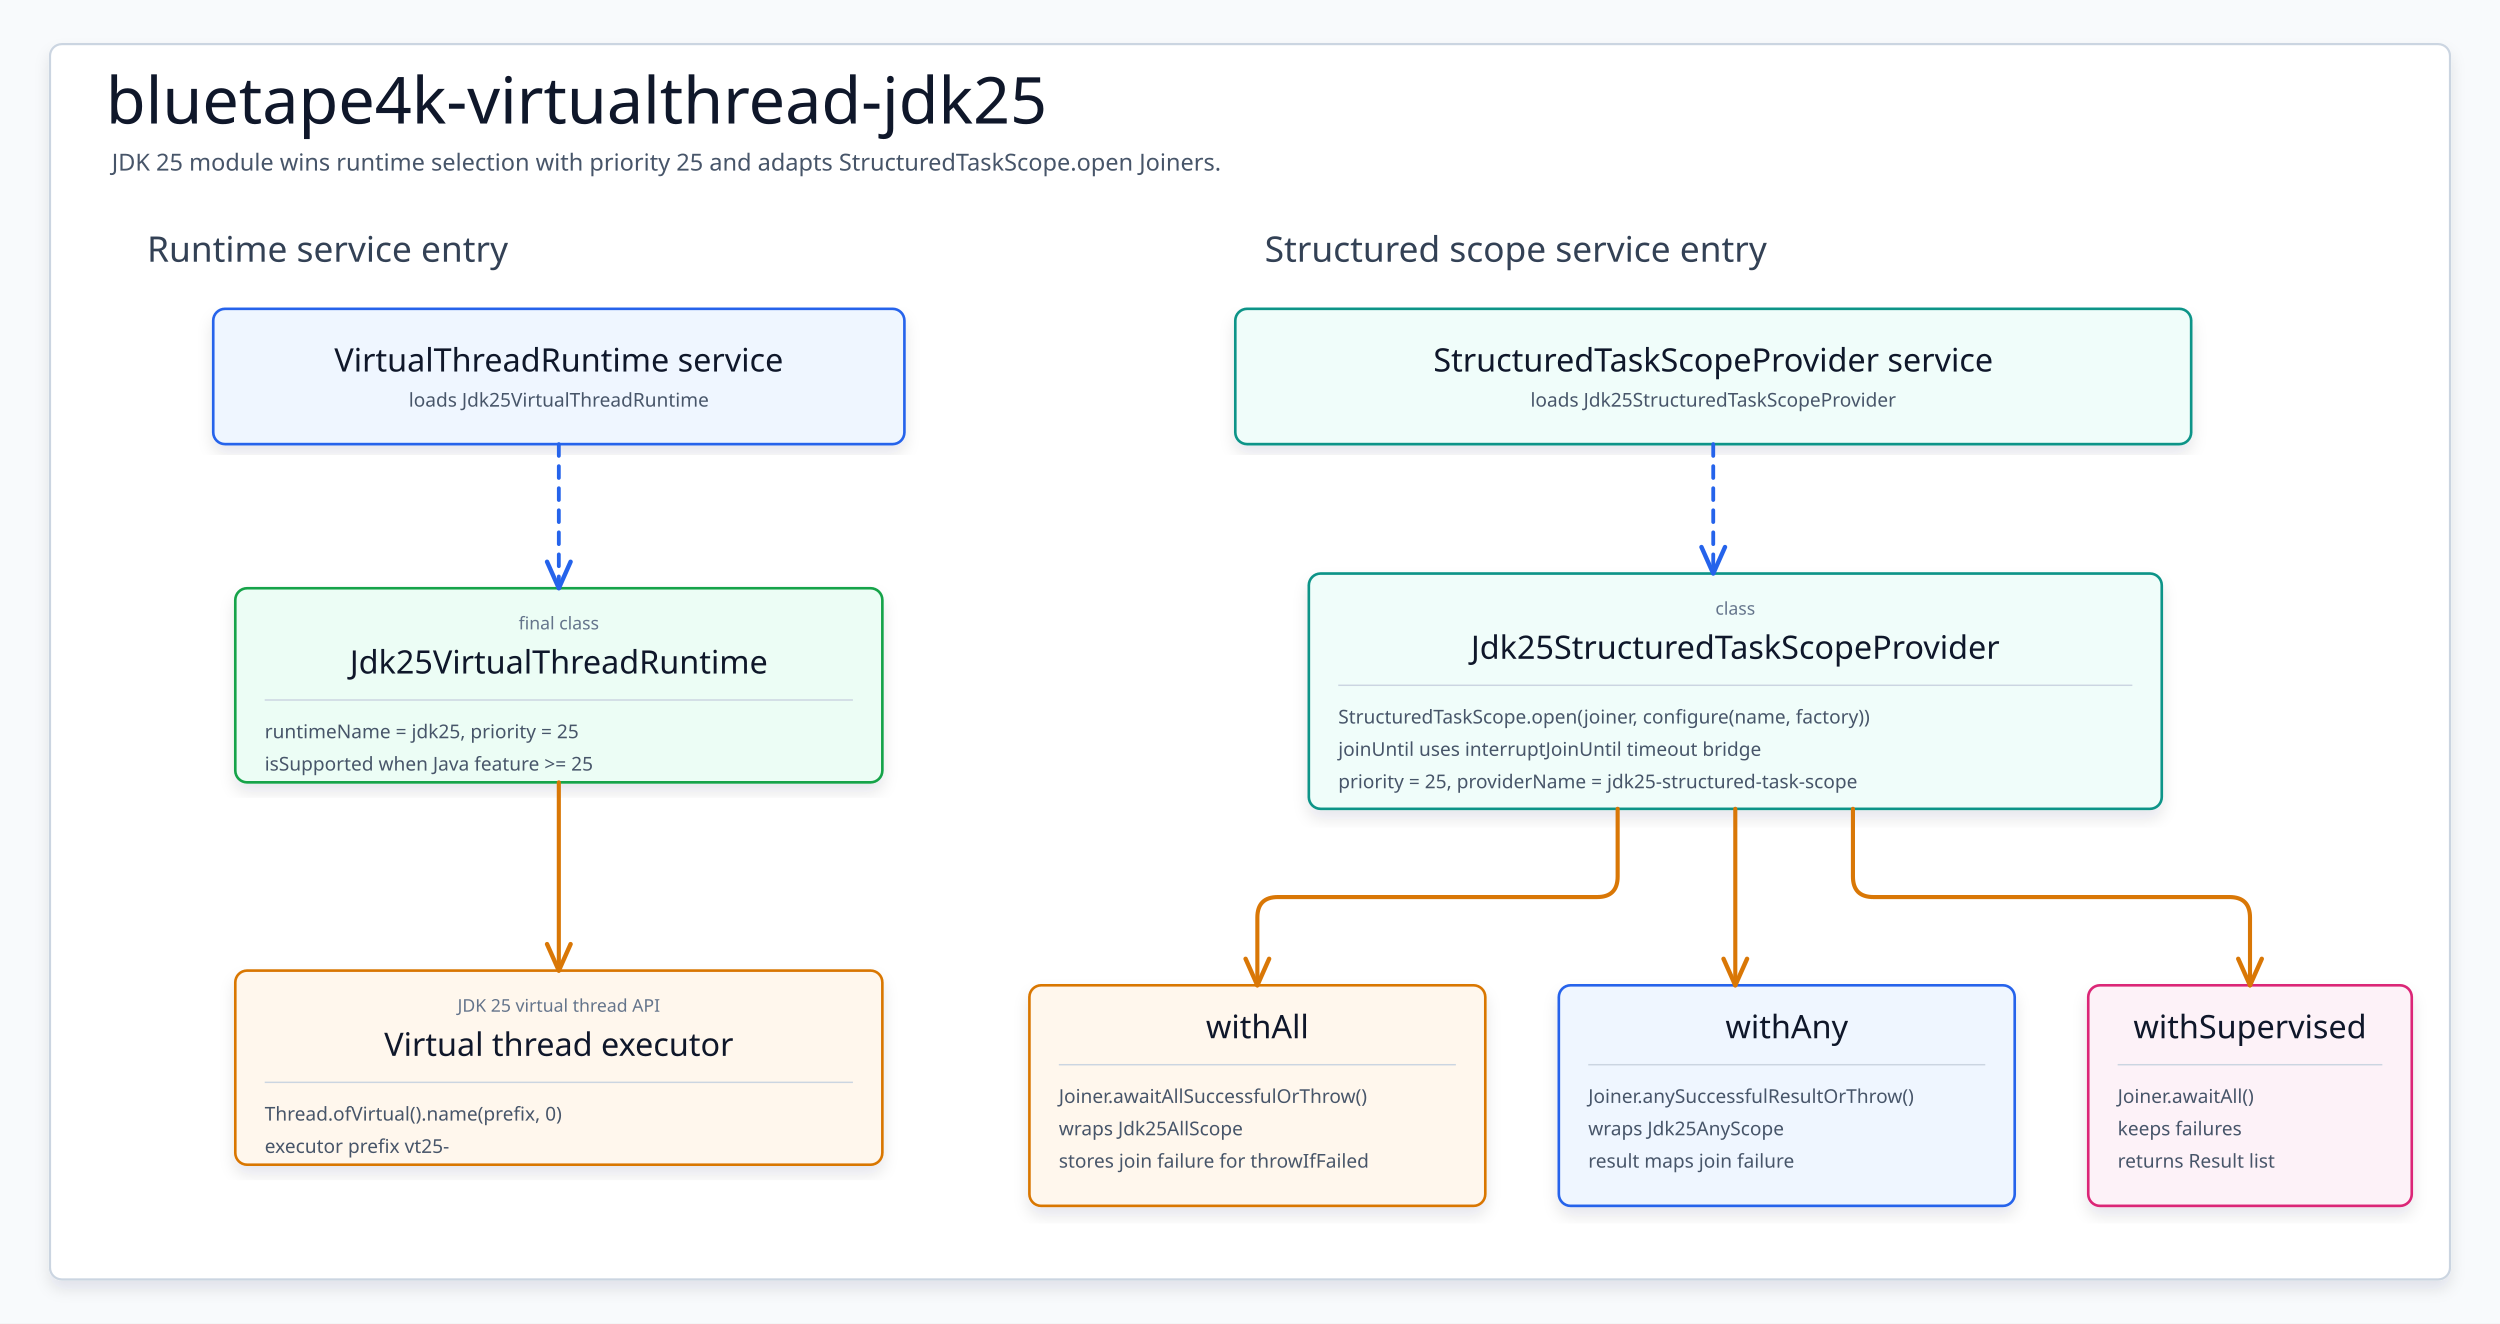
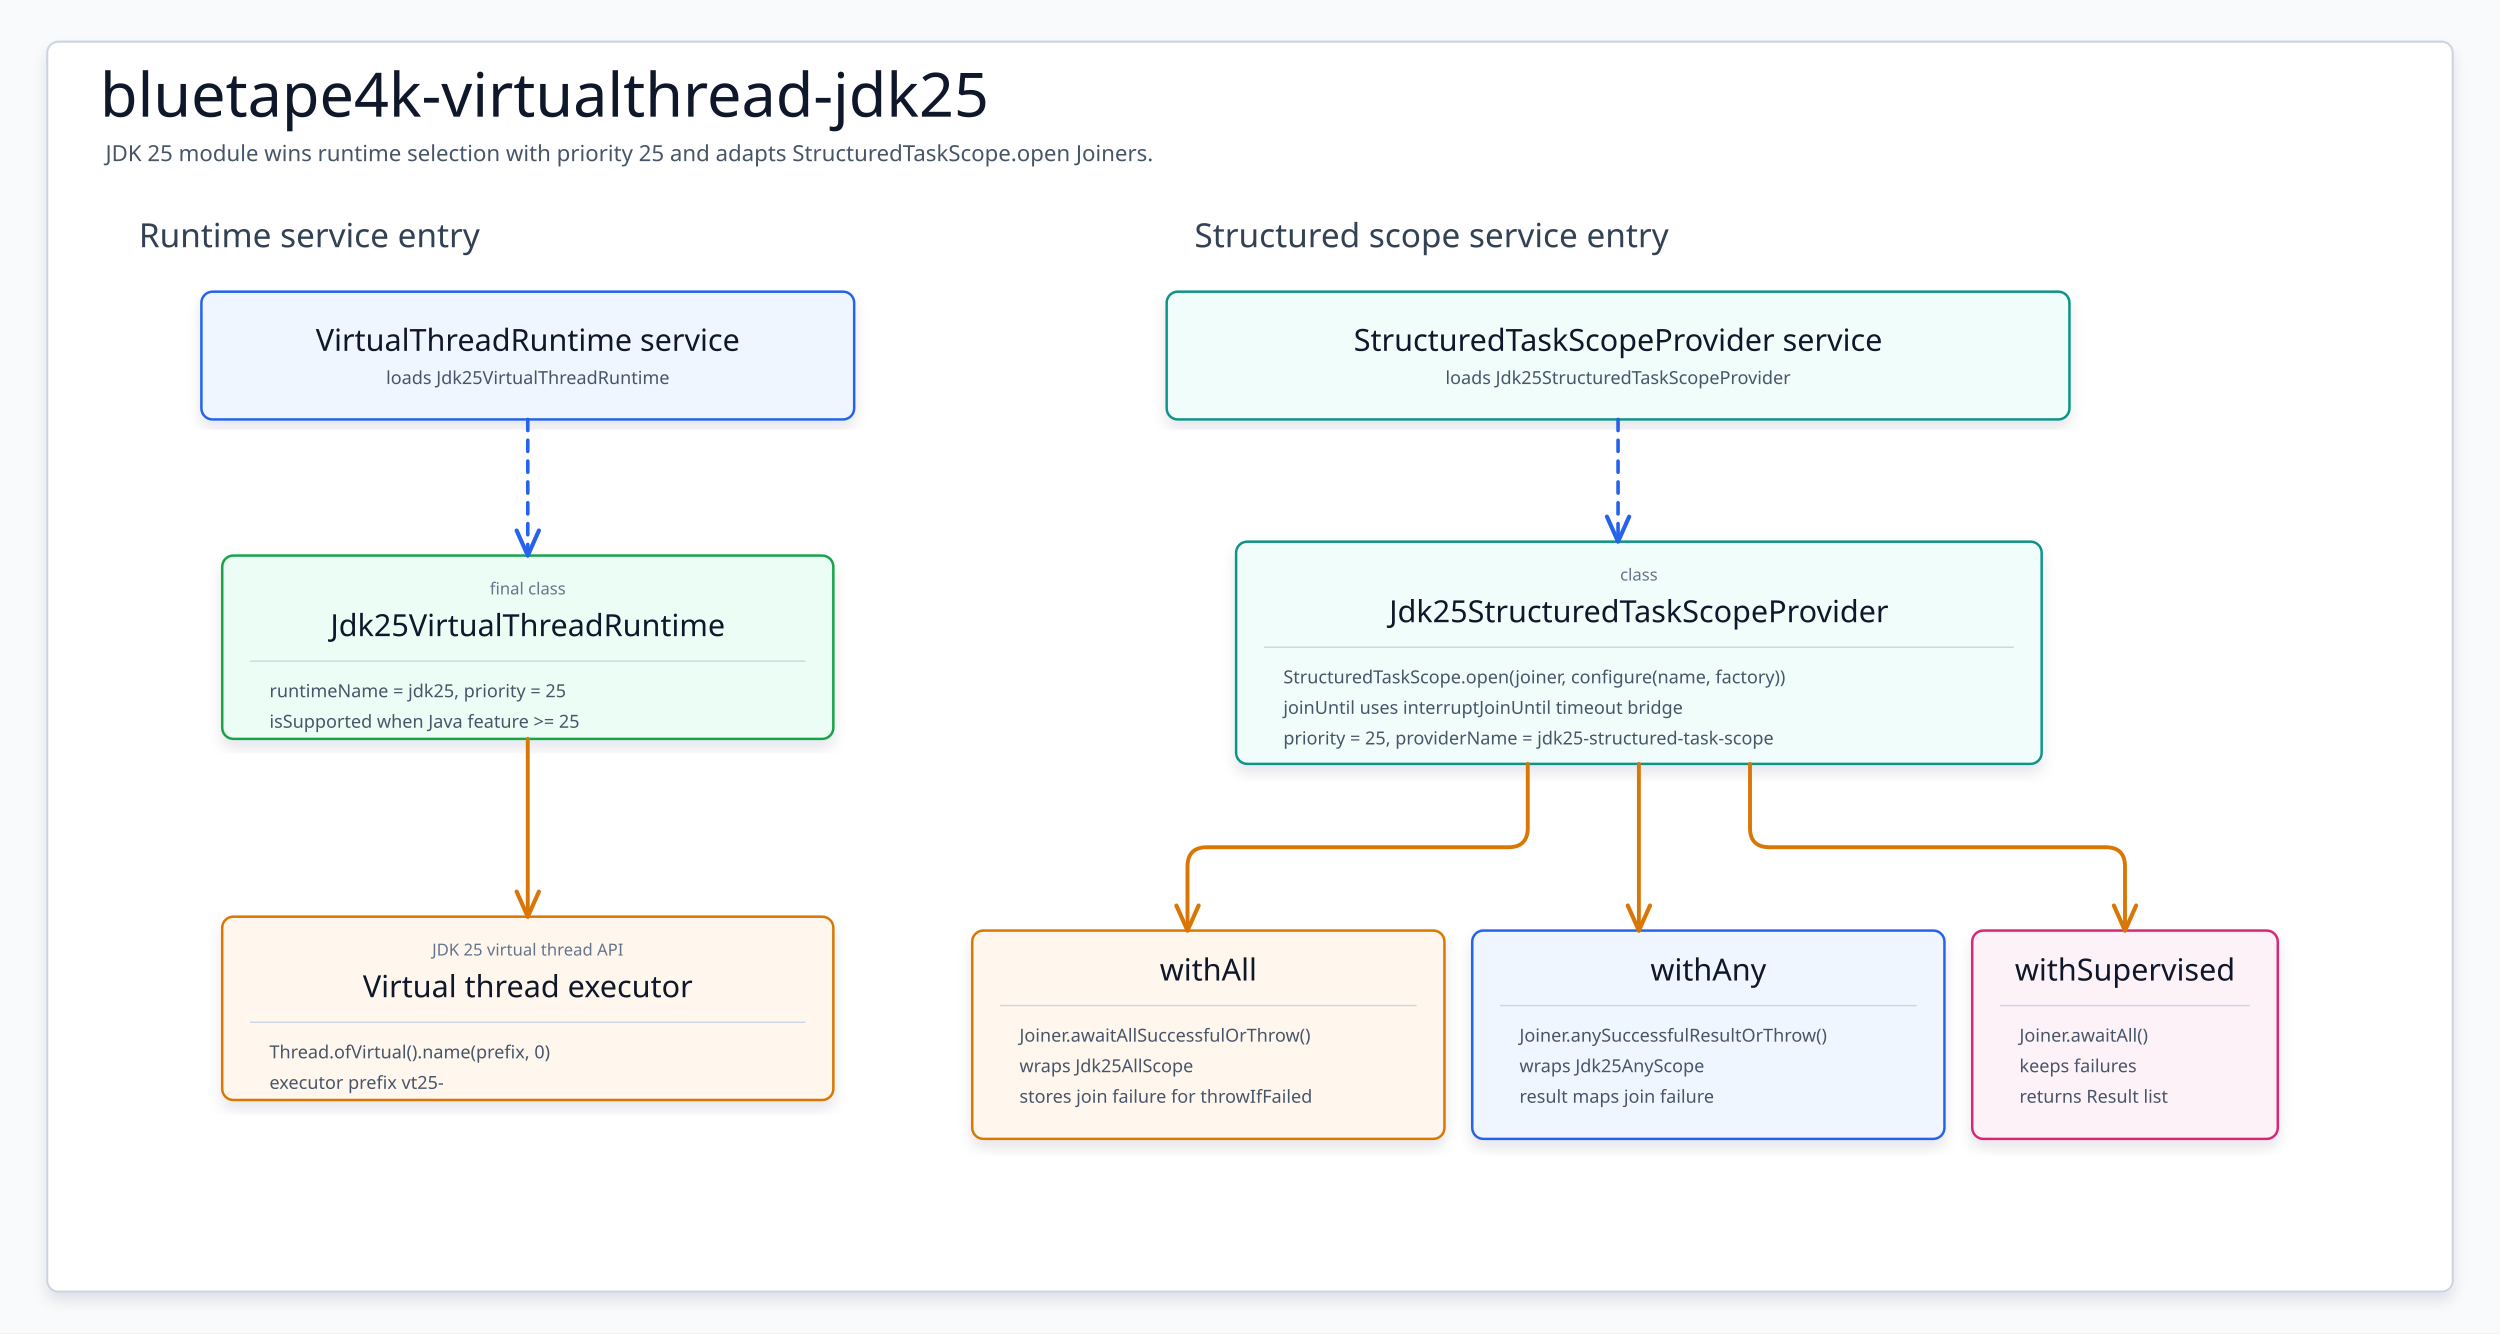
- <svg xmlns="http://www.w3.org/2000/svg" width="1700" height="900" viewBox="0 0 1700 900" role="img" aria-label="bluetape4k-virtualthread-jdk25 implementation structure">
+ <svg xmlns="http://www.w3.org/2000/svg" width="1800" height="960" viewBox="0 0 1800 960" role="img" aria-label="bluetape4k-virtualthread-jdk25 implementation structure">
  <defs>
    <filter id="shadow" x="-8%" y="-8%" width="116%" height="116%">
      <feDropShadow dx="0" dy="6" stdDeviation="5" flood-color="#0F172A" flood-opacity="0.10" />
    </filter>
    <marker id="usesBlue" markerWidth="18" markerHeight="18" refX="16" refY="9" orient="auto" markerUnits="userSpaceOnUse" overflow="visible" viewBox="0 0 18 18">
      <path d="M 3 3 L 16 9 L 3 15" fill="none" stroke="#2563EB" stroke-width="2.4" stroke-linecap="butt" stroke-linejoin="round" stroke-dasharray="none" style="stroke-dasharray:none" />
    </marker>
    <marker id="usesAmber" markerWidth="14" markerHeight="14" refX="13" refY="7" orient="auto" markerUnits="userSpaceOnUse">
      <path d="M 0 0 L 14 7 L 0 14" fill="none" stroke="#D97706" stroke-width="2" stroke-linecap="round" stroke-linejoin="round" stroke-dasharray="none" style="stroke-dasharray:none" />
    </marker>
    <style>
    svg{font-family:"Architects Daughter","Comic Mono","Comic Sans MS",ui-sans-serif,system-ui,sans-serif}
    .canvas{fill:#F8FAFC}.frame{fill:#FFFFFF;stroke:#CBD5E1;stroke-width:1.5;filter:url(#shadow)}
    .title{font-family:"Architects Daughter";font-size:44px;fill:#0F172A}.subtitle{font-family:"Comic Mono";font-size:16px;fill:#475569}
    .section{font-family:"Architects Daughter";font-size:24px;fill:#334155}.card{filter:url(#shadow);stroke-width:1.8}.divider{stroke:#CBD5E1;stroke-width:1}
    .className{font-family:"Architects Daughter";font-size:22px;fill:#0F172A}.stereo{font-family:"Comic Mono";font-size:12px;fill:#64748B}.member{font-family:"Comic Mono";font-size:13px;fill:#475569}
    .uses{fill:none;stroke-width:2.6;stroke-linecap:round;stroke-linejoin:round;stroke-dasharray:8 7}.solid{fill:none;stroke-width:2.8;stroke-linecap:round;stroke-linejoin:round}
  </style>
  </defs>
-   <rect class="canvas" width="1700" height="900" />
-   <rect class="frame" x="34" y="30" width="1632" height="840" rx="8" />
+   <rect class="canvas" width="1800" height="960" />
+   <rect class="frame" x="34" y="30" width="1732" height="900" rx="8" />
  <text class="title" x="72" y="84">bluetape4k-virtualthread-jdk25</text>
  <text class="subtitle" x="76" y="116">JDK 25 module wins runtime selection with priority 25 and adapts StructuredTaskScope.open Joiners.</text>
  <text class="section" x="100" y="178">Runtime service entry</text>
  <text class="section" x="860" y="178">Structured scope service entry</text>
  <g id="serviceRuntime">
    <rect class="card" x="145" y="210" width="470" height="92" rx="8" fill="#EFF6FF" stroke="#2563EB" />
    <text class="className" x="380" y="245" text-anchor="middle" dominant-baseline="middle">VirtualThreadRuntime service</text>
    <text class="member" x="380" y="272" text-anchor="middle" dominant-baseline="middle">loads Jdk25VirtualThreadRuntime</text>
  </g>
  <g id="serviceProvider">
    <rect class="card" x="840" y="210" width="650" height="92" rx="8" fill="#F0FDFA" stroke="#0D9488" />
    <text class="className" x="1165" y="245" text-anchor="middle" dominant-baseline="middle">StructuredTaskScopeProvider service</text>
    <text class="member" x="1165" y="272" text-anchor="middle" dominant-baseline="middle">loads Jdk25StructuredTaskScopeProvider</text>
  </g>
  <g id="runtime">
    <rect class="card" x="160" y="400" width="440" height="132" rx="8" fill="#ECFDF5" stroke="#16A34A" />
    <text class="stereo" x="380" y="428" text-anchor="middle">final class</text>
    <text class="className" x="380" y="458" text-anchor="middle">Jdk25VirtualThreadRuntime</text>
    <line class="divider" x1="180" y1="476" x2="580" y2="476" />
-     <text class="member" x="180" y="502">runtimeName = jdk25, priority = 25</text>
-     <text class="member" x="180" y="524">isSupported when Java feature &gt;= 25</text>
+     <text class="member" x="194" y="502">runtimeName = jdk25, priority = 25</text>
+     <text class="member" x="194" y="524">isSupported when Java feature &gt;= 25</text>
  </g>
  <g id="executor">
    <rect class="card" x="160" y="660" width="440" height="132" rx="8" fill="#FFF7ED" stroke="#D97706" />
    <text class="stereo" x="380" y="688" text-anchor="middle">JDK 25 virtual thread API</text>
    <text class="className" x="380" y="718" text-anchor="middle">Virtual thread executor</text>
    <line class="divider" x1="180" y1="736" x2="580" y2="736" />
-     <text class="member" x="180" y="762">Thread.ofVirtual().name(prefix, 0)</text>
-     <text class="member" x="180" y="784">executor prefix vt25-</text>
+     <text class="member" x="194" y="762">Thread.ofVirtual().name(prefix, 0)</text>
+     <text class="member" x="194" y="784">executor prefix vt25-</text>
  </g>
  <g id="provider">
    <rect class="card" x="890" y="390" width="580" height="160" rx="8" fill="#F0FDFA" stroke="#0D9488" />
    <text class="stereo" x="1180" y="418" text-anchor="middle">class</text>
    <text class="className" x="1180" y="448" text-anchor="middle">Jdk25StructuredTaskScopeProvider</text>
    <line class="divider" x1="910" y1="466" x2="1450" y2="466" />
-     <text class="member" x="910" y="492">StructuredTaskScope.open(joiner, configure(name, factory))</text>
-     <text class="member" x="910" y="514">joinUntil uses interruptJoinUntil timeout bridge</text>
-     <text class="member" x="910" y="536">priority = 25, providerName = jdk25-structured-task-scope</text>
+     <text class="member" x="924" y="492">StructuredTaskScope.open(joiner, configure(name, factory))</text>
+     <text class="member" x="924" y="514">joinUntil uses interruptJoinUntil timeout bridge</text>
+     <text class="member" x="924" y="536">priority = 25, providerName = jdk25-structured-task-scope</text>
  </g>
  <g id="all">
-     <rect class="card" x="700" y="670" width="310" height="150" rx="8" fill="#FFF7ED" stroke="#D97706" />
-     <text class="className" x="855" y="706" text-anchor="middle">withAll</text>
-     <line class="divider" x1="720" y1="724" x2="990" y2="724" />
-     <text class="member" x="720" y="750">Joiner.awaitAllSuccessfulOrThrow()</text>
-     <text class="member" x="720" y="772">wraps Jdk25AllScope</text>
-     <text class="member" x="720" y="794">stores join failure for throwIfFailed</text>
+     <rect class="card" x="700" y="670" width="340" height="150" rx="8" fill="#FFF7ED" stroke="#D97706" />
+     <text class="className" x="870" y="706" text-anchor="middle">withAll</text>
+     <line class="divider" x1="720" y1="724" x2="1020" y2="724" />
+     <text class="member" x="734" y="750">Joiner.awaitAllSuccessfulOrThrow()</text>
+     <text class="member" x="734" y="772">wraps Jdk25AllScope</text>
+     <text class="member" x="734" y="794">stores join failure for throwIfFailed</text>
  </g>
  <g id="any">
-     <rect class="card" x="1060" y="670" width="310" height="150" rx="8" fill="#EFF6FF" stroke="#2563EB" />
-     <text class="className" x="1215" y="706" text-anchor="middle">withAny</text>
-     <line class="divider" x1="1080" y1="724" x2="1350" y2="724" />
-     <text class="member" x="1080" y="750">Joiner.anySuccessfulResultOrThrow()</text>
-     <text class="member" x="1080" y="772">wraps Jdk25AnyScope</text>
-     <text class="member" x="1080" y="794">result maps join failure</text>
+     <rect class="card" x="1060" y="670" width="340" height="150" rx="8" fill="#EFF6FF" stroke="#2563EB" />
+     <text class="className" x="1230" y="706" text-anchor="middle">withAny</text>
+     <line class="divider" x1="1080" y1="724" x2="1380" y2="724" />
+     <text class="member" x="1094" y="750">Joiner.anySuccessfulResultOrThrow()</text>
+     <text class="member" x="1094" y="772">wraps Jdk25AnyScope</text>
+     <text class="member" x="1094" y="794">result maps join failure</text>
  </g>
  <g id="supervised">
    <rect class="card" x="1420" y="670" width="220" height="150" rx="8" fill="#FDF2F8" stroke="#DB2777" />
    <text class="className" x="1530" y="706" text-anchor="middle">withSupervised</text>
    <line class="divider" x1="1440" y1="724" x2="1620" y2="724" />
-     <text class="member" x="1440" y="750">Joiner.awaitAll()</text>
-     <text class="member" x="1440" y="772">keeps failures</text>
-     <text class="member" x="1440" y="794">returns Result list</text>
+     <text class="member" x="1454" y="750">Joiner.awaitAll()</text>
+     <text class="member" x="1454" y="772">keeps failures</text>
+     <text class="member" x="1454" y="794">returns Result list</text>
  </g>
  <path class="uses" d="M380 302 L380 400" stroke="#2563EB" />
  <polyline points="372,382 380,400 388,382" fill="none" stroke="#2563EB" stroke-width="3" stroke-linecap="round" stroke-linejoin="round" stroke-dasharray="none" style="stroke-dasharray:none!important" />
  <path class="uses" d="M1165 302 L1165 390" stroke="#2563EB" />
  <polyline points="1157,372 1165,390 1173,372" fill="none" stroke="#2563EB" stroke-width="3" stroke-linecap="round" stroke-linejoin="round" stroke-dasharray="none" style="stroke-dasharray:none!important" />
  <path class="solid" d="M380 532 L380 660" stroke="#D97706" />
  <polyline points="372,642 380,660 388,642" fill="none" stroke="#D97706" stroke-width="3" stroke-linecap="round" stroke-linejoin="round" stroke-dasharray="none" style="stroke-dasharray:none!important" />
  <path class="solid" d="M 1100 550 L 1100 596 Q 1100 610 1086 610 L 869 610 Q 855 610 855 624 L 855 670" stroke="#D97706" />
  <polyline points="847,652 855,670 863,652" fill="none" stroke="#D97706" stroke-width="3" stroke-linecap="round" stroke-linejoin="round" stroke-dasharray="none" style="stroke-dasharray:none!important" />
  <path class="solid" d="M1180 550 L1180 670" stroke="#D97706" />
  <polyline points="1172,652 1180,670 1188,652" fill="none" stroke="#D97706" stroke-width="3" stroke-linecap="round" stroke-linejoin="round" stroke-dasharray="none" style="stroke-dasharray:none!important" />
  <path class="solid" d="M 1260 550 L 1260 596 Q 1260 610 1274 610 L 1516 610 Q 1530 610 1530 624 L 1530 670" stroke="#D97706" />
  <polyline points="1522,652 1530,670 1538,652" fill="none" stroke="#D97706" stroke-width="3" stroke-linecap="round" stroke-linejoin="round" stroke-dasharray="none" style="stroke-dasharray:none!important" />
</svg>
